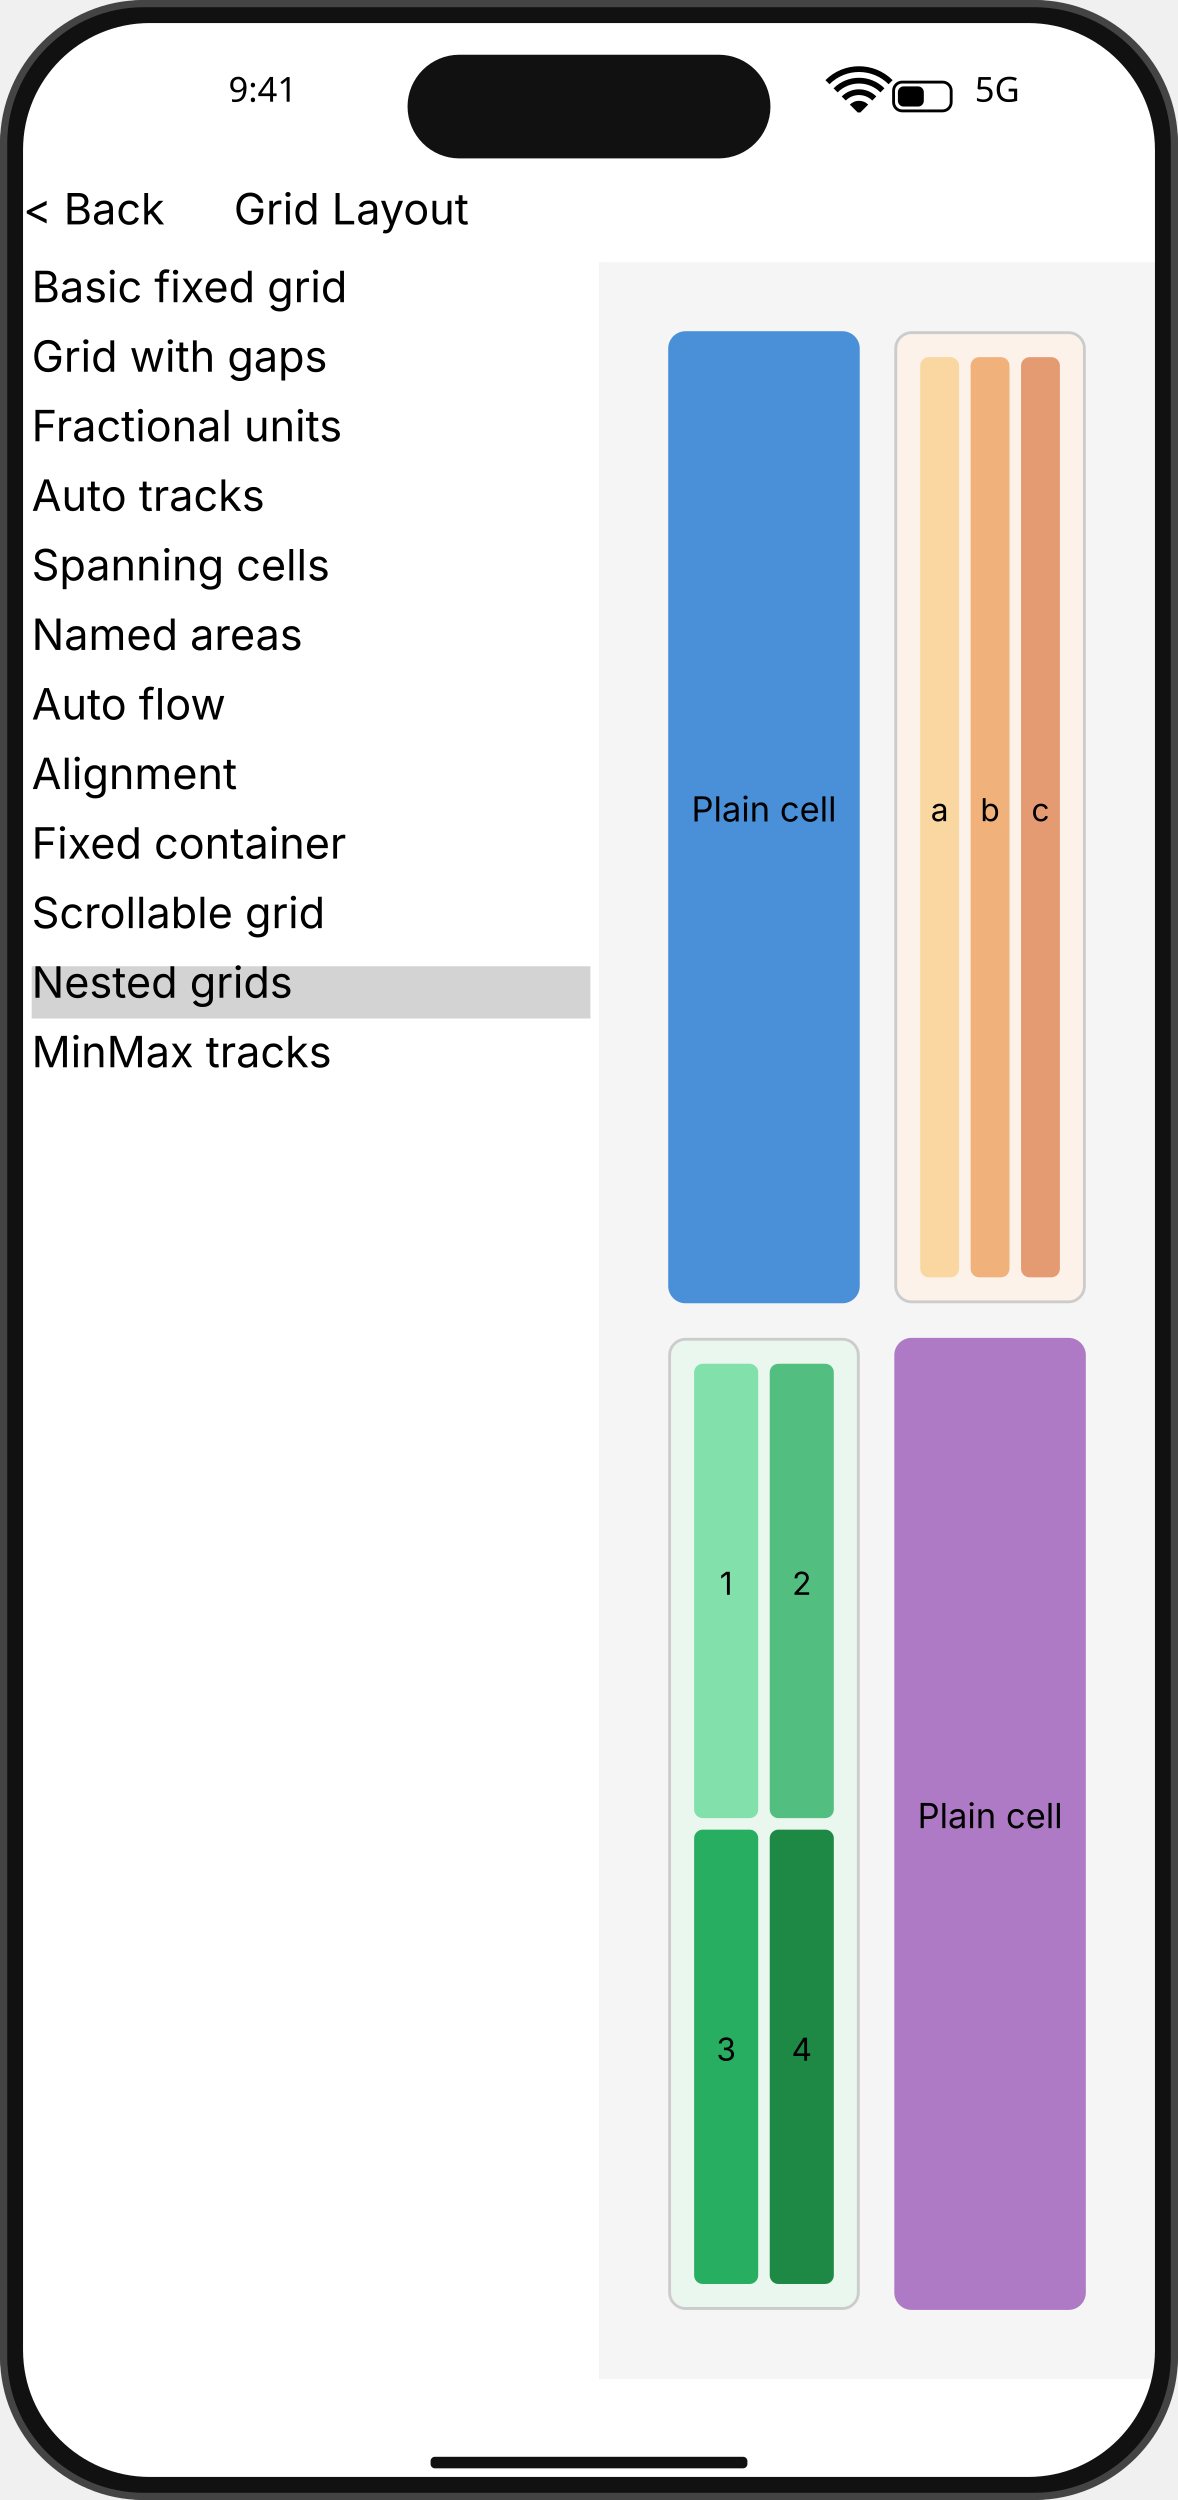
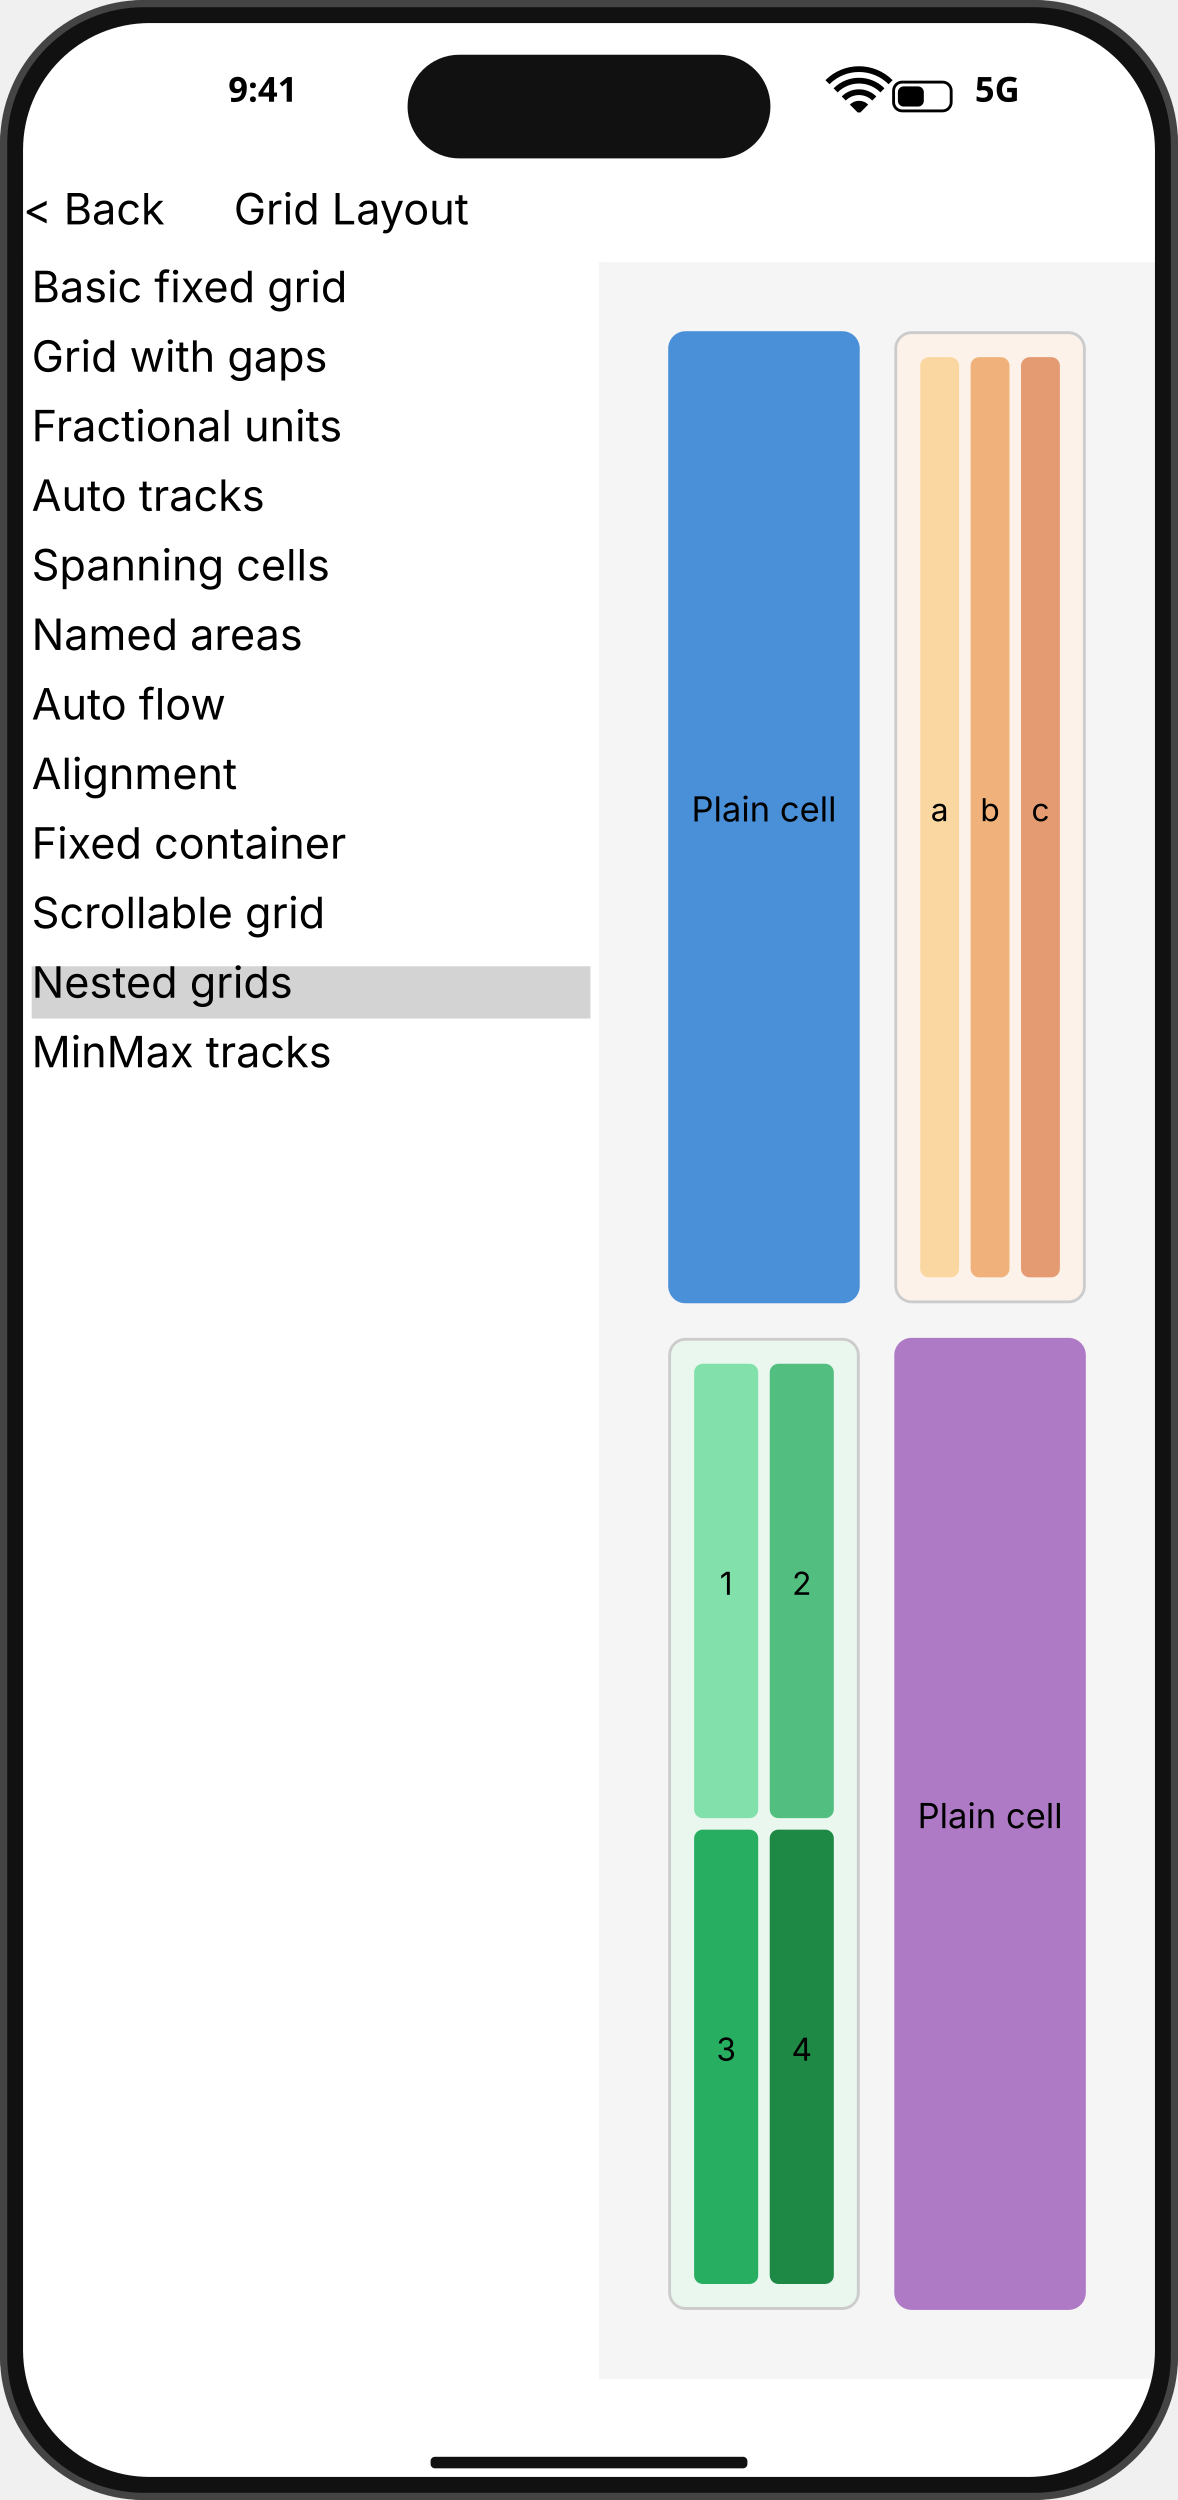
<svg xmlns="http://www.w3.org/2000/svg" width="409" height="868" viewBox="0 0 409 868">
  <defs>
    <clipPath id="clip0">
      <path d="M 52 8 H 357 A 44 44 0 0 1 401 52 V 816 A 44 44 0 0 1 357 860 H 52 A 44 44 0 0 1 8 816 V 52 A 44 44 0 0 1 52 8 Z " clip-rule="nonzero" />
    </clipPath>
  </defs>
  <g clip-path="url(#clip0)">
    <g transform="translate(8,8)">
      <rect x="0" y="0" width="393" height="852" fill="#FFFFFF" />
      <rect x="200" y="83" width="1" height="735" fill="#E0E0E0" />
      <text x="3" y="86" fill="#000000" text-anchor="start" dominant-baseline="text-before-edge" font-size="15" font-family="Inter" xml:space="preserve">Basic fixed grid</text>
      <text x="3" y="110.15" fill="#000000" text-anchor="start" dominant-baseline="text-before-edge" font-size="15" font-family="Inter" xml:space="preserve">Grid with gaps</text>
      <text x="3" y="134.3" fill="#000000" text-anchor="start" dominant-baseline="text-before-edge" font-size="15" font-family="Inter" xml:space="preserve">Fractional units</text>
      <text x="3" y="158.45" fill="#000000" text-anchor="start" dominant-baseline="text-before-edge" font-size="15" font-family="Inter" xml:space="preserve">Auto tracks</text>
      <text x="3" y="182.6" fill="#000000" text-anchor="start" dominant-baseline="text-before-edge" font-size="15" font-family="Inter" xml:space="preserve">Spanning cells</text>
      <text x="3" y="206.75" fill="#000000" text-anchor="start" dominant-baseline="text-before-edge" font-size="15" font-family="Inter" xml:space="preserve">Named areas</text>
      <text x="3" y="230.9" fill="#000000" text-anchor="start" dominant-baseline="text-before-edge" font-size="15" font-family="Inter" xml:space="preserve">Auto flow</text>
      <text x="3" y="255.05" fill="#000000" text-anchor="start" dominant-baseline="text-before-edge" font-size="15" font-family="Inter" xml:space="preserve">Alignment</text>
      <text x="3" y="279.2" fill="#000000" text-anchor="start" dominant-baseline="text-before-edge" font-size="15" font-family="Inter" xml:space="preserve">Fixed container</text>
      <text x="3" y="303.34" fill="#000000" text-anchor="start" dominant-baseline="text-before-edge" font-size="15" font-family="Inter" xml:space="preserve">Scrollable grid</text>
      <rect x="3" y="327.49" width="194" height="18.15" fill="#D3D3D3" />
      <text x="3" y="327.49" fill="#000000" text-anchor="start" dominant-baseline="text-before-edge" font-size="15" font-family="Inter" xml:space="preserve">Nested grids</text>
      <text x="3" y="351.64" fill="#000000" text-anchor="start" dominant-baseline="text-before-edge" font-size="15" font-family="Inter" xml:space="preserve">MinMax tracks</text>
      <rect x="200" y="83" width="193" height="735" fill="#F5F5F5" />
      <path d="M 230 107 H 284.5 A 6 6 0 0 1 290.5 113 V 438.5 A 6 6 0 0 1 284.5 444.5 H 230 A 6 6 0 0 1 224 438.5 V 113 A 6 6 0 0 1 230 107 Z " fill="#4A90D9" fill-rule="nonzero" />
      <text x="232.08" y="268.49" fill="#000000" text-anchor="start" dominant-baseline="text-before-edge" font-size="12" font-family="Inter" xml:space="preserve">Plain cell</text>
      <path d="M 308.5 108 H 363 A 5 5 0 0 1 368 113 V 438.5 A 5 5 0 0 1 363 443.5 H 308.5 A 5 5 0 0 1 303.5 438.5 V 113 A 5 5 0 0 1 308.5 108 Z " fill="#FDF2E9" fill-rule="nonzero" />
      <path d="M 314.5 116 H 322 A 3 3 0 0 1 325 119 V 432.5 A 3 3 0 0 1 322 435.5 H 314.5 A 3 3 0 0 1 311.5 432.5 V 119 A 3 3 0 0 1 314.5 116 Z " fill="#FAD7A0" fill-rule="nonzero" />
      <text x="315.16" y="269.1" fill="#000000" text-anchor="start" dominant-baseline="text-before-edge" font-size="11" font-family="Inter" xml:space="preserve">a</text>
      <path d="M 332 116 H 339.5 A 3 3 0 0 1 342.5 119 V 432.5 A 3 3 0 0 1 339.5 435.5 H 332 A 3 3 0 0 1 329 432.5 V 119 A 3 3 0 0 1 332 116 Z " fill="#F0B27A" fill-rule="nonzero" />
      <text x="332.38" y="269.1" fill="#000000" text-anchor="start" dominant-baseline="text-before-edge" font-size="11" font-family="Inter" xml:space="preserve">b</text>
      <path d="M 349.5 116 H 357 A 3 3 0 0 1 360 119 V 432.5 A 3 3 0 0 1 357 435.5 H 349.5 A 3 3 0 0 1 346.5 432.5 V 119 A 3 3 0 0 1 349.5 116 Z " fill="#E59B72" fill-rule="nonzero" />
      <text x="350.11" y="269.1" fill="#000000" text-anchor="start" dominant-baseline="text-before-edge" font-size="11" font-family="Inter" xml:space="preserve">c</text>
      <path d="M 308.5 107.5 H 363 A 5.5 5.5 0 0 1 368.5 113 V 438.5 A 5.5 5.5 0 0 1 363 444 H 308.5 A 5.5 5.5 0 0 1 303 438.5 V 113 A 5.5 5.5 0 0 1 308.5 107.5 Z " fill="none" stroke="#CCCCCC" />
      <path d="M 230 457.5 H 284.5 A 5 5 0 0 1 289.5 462.5 V 788 A 5 5 0 0 1 284.5 793 H 230 A 5 5 0 0 1 225 788 V 462.5 A 5 5 0 0 1 230 457.5 Z " fill="#E9F7EF" fill-rule="nonzero" />
      <path d="M 236 465.5 H 252.25 A 3 3 0 0 1 255.25 468.5 V 620.25 A 3 3 0 0 1 252.25 623.25 H 236 A 3 3 0 0 1 233 620.25 V 468.5 A 3 3 0 0 1 236 465.5 Z " fill="#82E0AA" fill-rule="nonzero" />
      <text x="241.89" y="537.72" fill="#000000" text-anchor="start" dominant-baseline="text-before-edge" font-size="11" font-family="Inter" xml:space="preserve">1</text>
      <path d="M 262.25 465.5 H 278.5 A 3 3 0 0 1 281.5 468.5 V 620.25 A 3 3 0 0 1 278.5 623.25 H 262.25 A 3 3 0 0 1 259.25 620.25 V 468.5 A 3 3 0 0 1 262.25 465.5 Z " fill="#52BE80" fill-rule="nonzero" />
      <text x="267.02" y="537.72" fill="#000000" text-anchor="start" dominant-baseline="text-before-edge" font-size="11" font-family="Inter" xml:space="preserve">2</text>
      <path d="M 236 627.25 H 252.25 A 3 3 0 0 1 255.25 630.25 V 782 A 3 3 0 0 1 252.25 785 H 236 A 3 3 0 0 1 233 782 V 630.25 A 3 3 0 0 1 236 627.25 Z " fill="#27AE60" fill-rule="nonzero" />
      <text x="240.73" y="699.47" fill="#000000" text-anchor="start" dominant-baseline="text-before-edge" font-size="11" font-family="Inter" xml:space="preserve">3</text>
      <path d="M 262.25 627.25 H 278.5 A 3 3 0 0 1 281.5 630.25 V 782 A 3 3 0 0 1 278.5 785 H 262.25 A 3 3 0 0 1 259.25 782 V 630.25 A 3 3 0 0 1 262.25 627.25 Z " fill="#1E8845" fill-rule="nonzero" />
      <text x="266.82" y="699.47" fill="#000000" text-anchor="start" dominant-baseline="text-before-edge" font-size="11" font-family="Inter" xml:space="preserve">4</text>
      <path d="M 230 457 H 284.5 A 5.5 5.5 0 0 1 290 462.5 V 788 A 5.5 5.5 0 0 1 284.5 793.5 H 230 A 5.5 5.5 0 0 1 224.5 788 V 462.5 A 5.5 5.5 0 0 1 230 457 Z " fill="none" stroke="#CCCCCC" />
      <path d="M 308.5 456.5 H 363 A 6 6 0 0 1 369 462.5 V 788 A 6 6 0 0 1 363 794 H 308.5 A 6 6 0 0 1 302.5 788 V 462.5 A 6 6 0 0 1 308.5 456.5 Z " fill="#AF7AC5" fill-rule="nonzero" />
      <text x="310.58" y="617.99" fill="#000000" text-anchor="start" dominant-baseline="text-before-edge" font-size="12" font-family="Inter" xml:space="preserve">Plain cell</text>
      <rect x="0" y="59" width="393" height="24" fill="#FFFFFF" />
      <text x="0" y="59" fill="#000000" text-anchor="start" dominant-baseline="text-before-edge" font-size="15" font-family="Inter" xml:space="preserve">&lt; Back</text>
      <text x="73.18" y="59" fill="#000000" text-anchor="start" dominant-baseline="text-before-edge" font-size="15" font-family="Inter" xml:space="preserve">Grid Layout</text>
    </g>
  </g>
  <path d="M 52 4 H 357 A 48 48 0 0 1 405 52 V 816 A 48 48 0 0 1 357 864 H 52 A 48 48 0 0 1 4 816 V 52 A 48 48 0 0 1 52 4 Z " fill="none" stroke="#111111" stroke-width="8" />
  <path d="M 49.88 1.25 H 359.13 A 48.63 48.63 0 0 1 407.75 49.88 V 818.13 A 48.63 48.63 0 0 1 359.13 866.75 H 49.88 A 48.63 48.63 0 0 1 1.25 818.13 V 49.88 A 48.63 48.63 0 0 1 49.88 1.25 Z " fill="none" stroke="#444444" stroke-width="2.5" />
  <path d="M 159.5 19 H 249.5 A 18 18 0 0 1 267.5 37 V 37 A 18 18 0 0 1 249.5 55 H 159.5 A 18 18 0 0 1 141.5 37 V 37 A 18 18 0 0 1 159.5 19 Z " fill="#111111" fill-rule="nonzero" />
  <g transform="translate(91.25,26)">
-     <text x="0" y="0" fill="#000000" text-anchor="middle" dominant-baseline="text-before-edge" font-size="12" font-family="Verdana" font-weight="Xui.Core.Canvas.FontWeight" xml:space="preserve">9:41</text>
+     <text x="0" y="0" fill="#000000" text-anchor="middle" dominant-baseline="text-before-edge" font-size="12" font-family="Verdana" font-weight="600" xml:space="preserve">9:41</text>
  </g>
  <g transform="translate(298.25,39.5)">
    <path d="M 1.77 -1.77 A 2.5 2.5 0 0 0 -1.77 -1.77 " fill="none" stroke="#000000" stroke-width="4" />
    <path d="M 5.3 -5.3 A 7.5 7.5 0 0 0 -5.3 -5.3 " fill="none" stroke="#000000" stroke-width="2" />
    <path d="M 8.13 -8.13 A 11.5 11.5 0 0 0 -8.13 -8.13 " fill="none" stroke="#000000" stroke-width="2" />
    <path d="M 10.96 -10.96 A 15.5 15.5 0 0 0 -10.96 -10.96 " fill="none" stroke="#000000" stroke-width="2" />
  </g>
  <g transform="translate(310.25,28.5)">
    <path d="M 3 0 H 17 A 3 3 0 0 1 20 3 V 7 A 3 3 0 0 1 17 10 H 3 A 3 3 0 0 1 0 7 V 3 A 3 3 0 0 1 3 0 Z " fill="none" stroke="#000000" />
    <path d="M 3.5 1.5 H 8.5 A 2 2 0 0 1 10.5 3.5 V 6.5 A 2 2 0 0 1 8.5 8.5 H 3.5 A 2 2 0 0 1 1.5 6.5 V 3.5 A 2 2 0 0 1 3.5 1.5 Z " fill="#000000" fill-rule="nonzero" />
  </g>
  <g transform="translate(346.25,26)">
-     <text x="0" y="0" fill="#000000" text-anchor="middle" dominant-baseline="text-before-edge" font-size="12" font-family="Verdana" font-weight="Xui.Core.Canvas.FontWeight" xml:space="preserve">5G</text>
+     <text x="0" y="0" fill="#000000" text-anchor="middle" dominant-baseline="text-before-edge" font-size="12" font-family="Verdana" font-weight="600" xml:space="preserve">5G</text>
  </g>
  <path d="M 151 853 H 258 A 1.5 1.5 0 0 1 259.5 854.5 V 855.5 A 1.5 1.5 0 0 1 258 857 H 151 A 1.5 1.5 0 0 1 149.5 855.5 V 854.5 A 1.5 1.5 0 0 1 151 853 Z " fill="#111111" fill-rule="nonzero" />
</svg>
